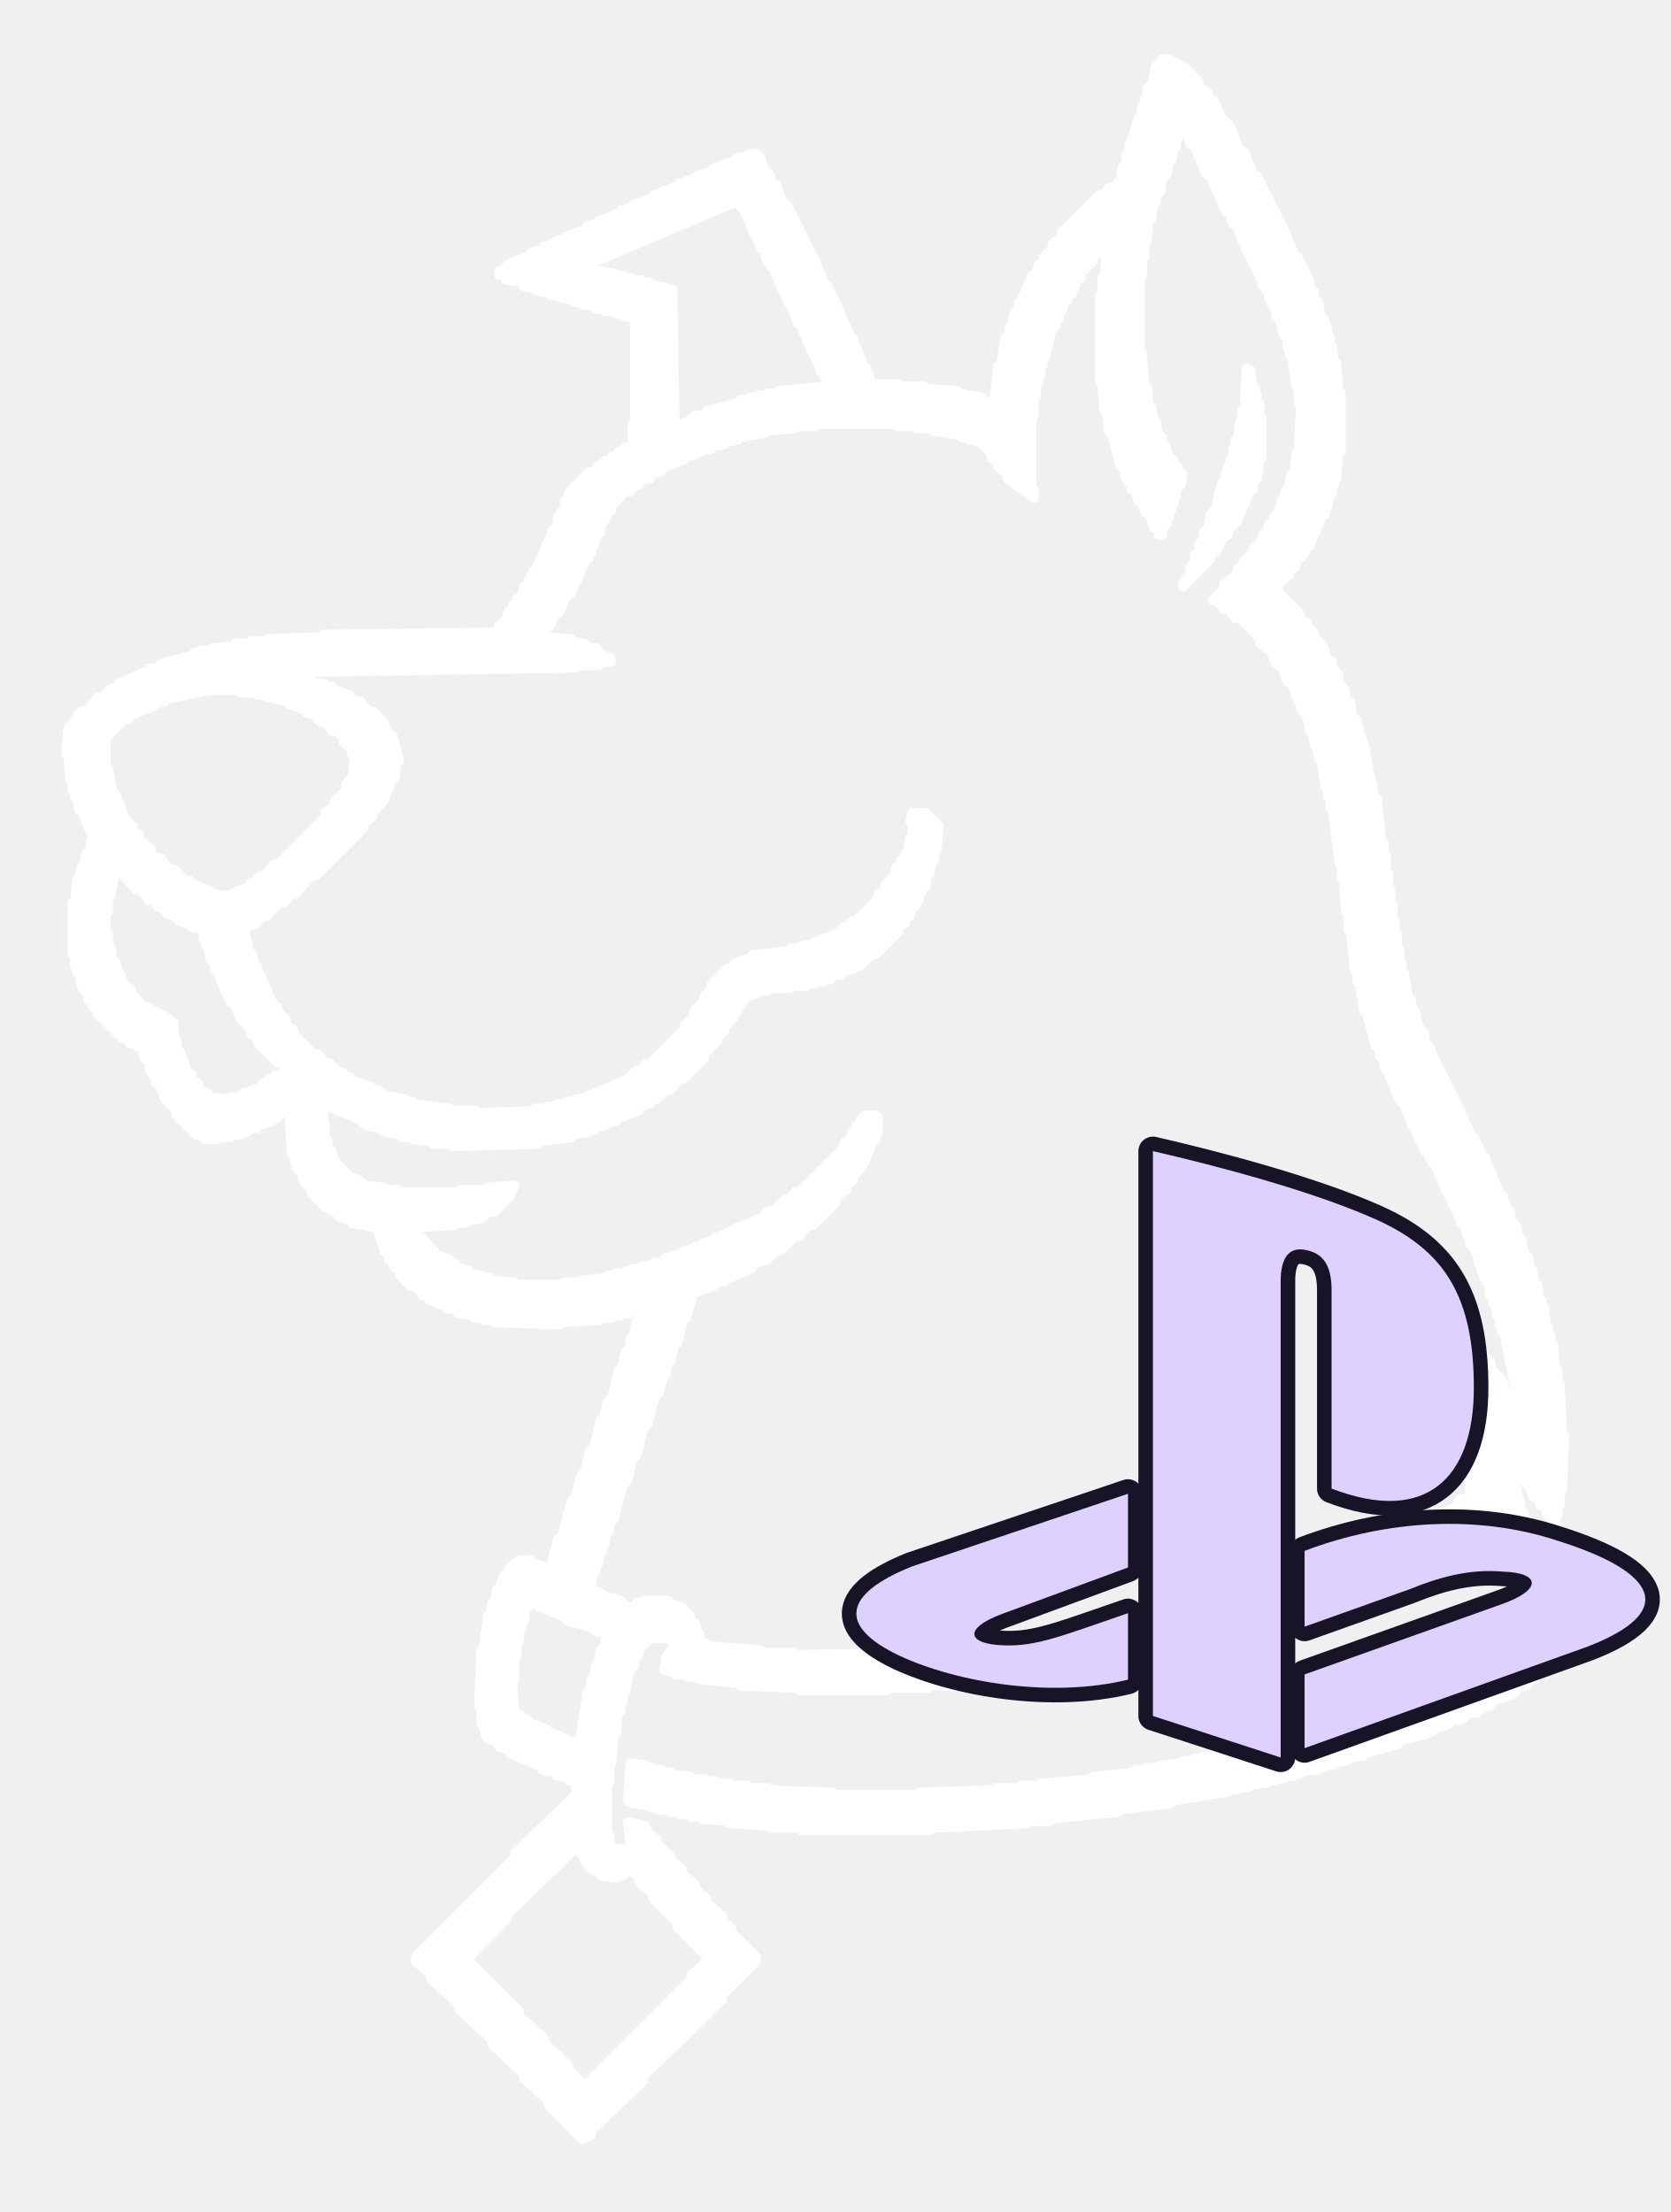
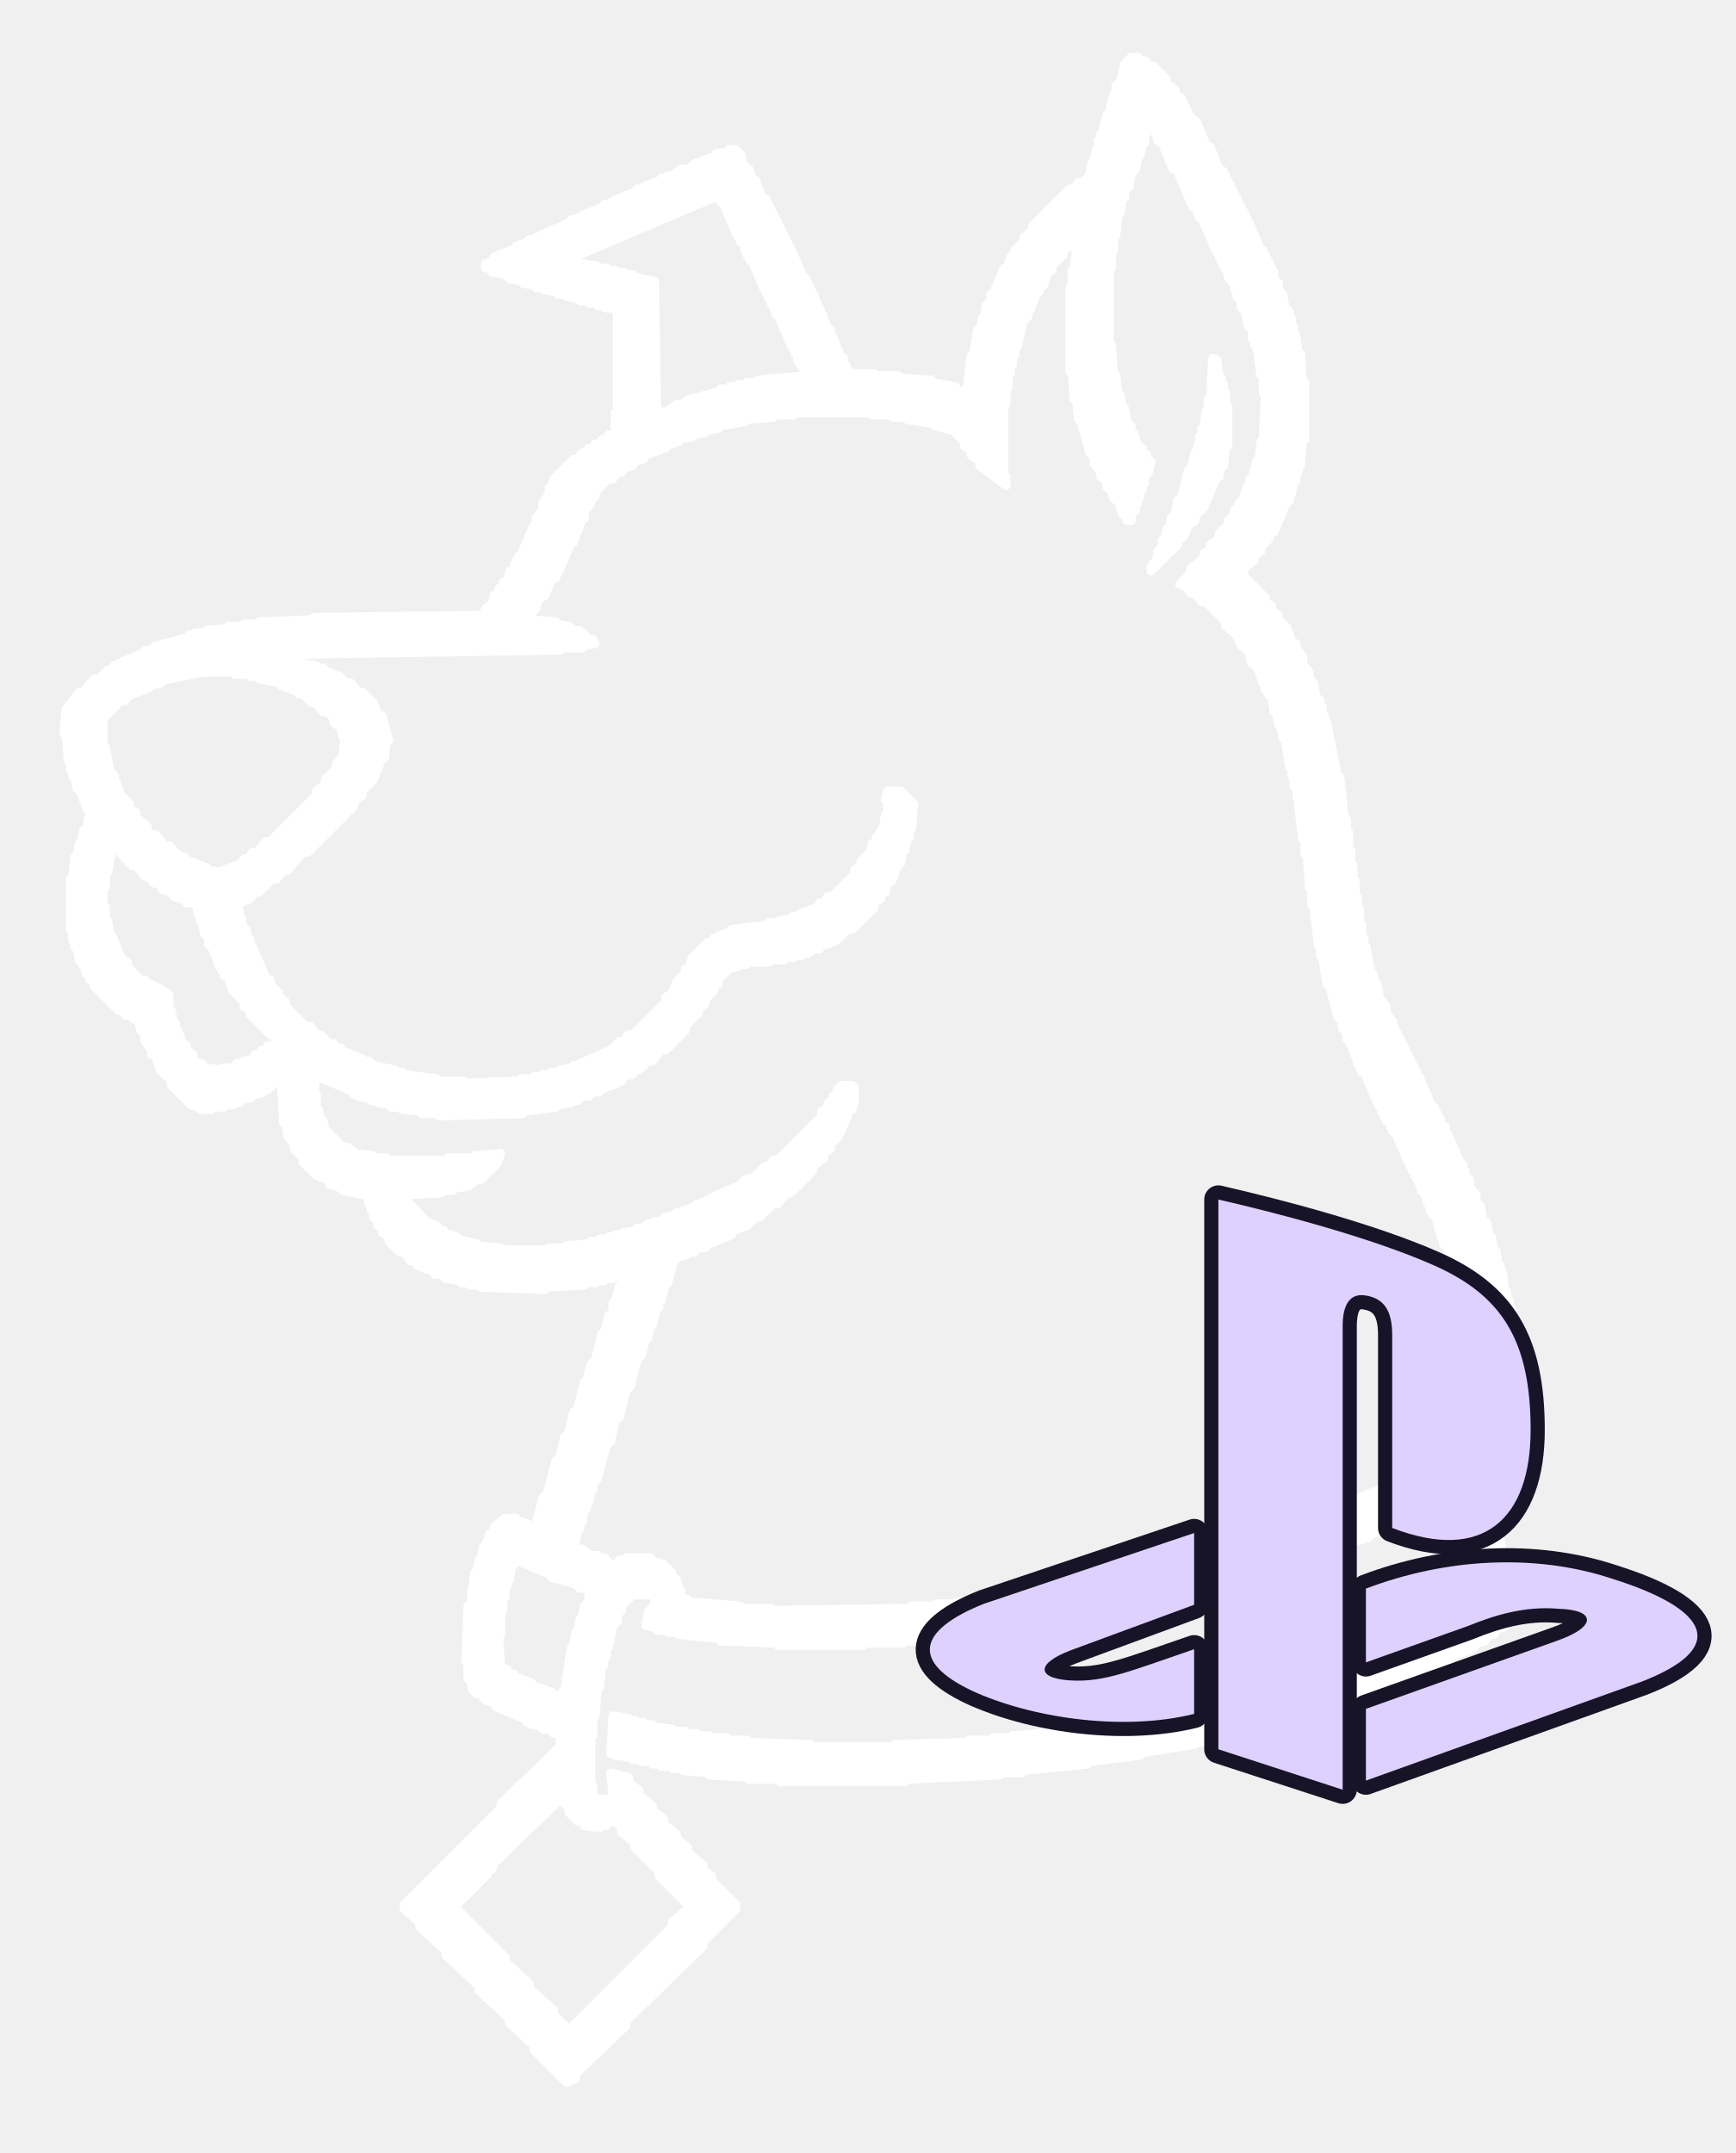
- <svg xmlns="http://www.w3.org/2000/svg" viewBox="200 100 740 980">
+ <svg xmlns="http://www.w3.org/2000/svg" viewBox="200 100 790 980">
  <path fill="white" fill-rule="evenodd" stroke="white" stroke-width="4" stroke-linejoin="round" d="M715 126L718 126L718 127L722 128L723 130L725 130L731 136L731 138L735 141L735 143L738 145L741 152L745 156L749 166L751 167L755 177L757 178L757 180L758 180L758 182L759 182L759 184L760 184L760 186L761 186L761 188L762 188L762 190L763 190L763 192L764 192L764 194L765 194L765 196L766 196L766 198L767 198L767 200L768 200L774 214L775 214L775 216L776 216L776 218L777 218L777 220L778 220L778 222L779 222L779 224L780 224L780 227L782 229L782 232L784 234L785 240L787 242L787 245L788 245L788 249L789 249L789 253L790 253L791 261L792 261L793 274L794 274L794 300L793 300L792 312L791 312L791 315L790 315L790 319L789 319L788 325L787 325L787 328L786 328L780 342L778 343L778 345L774 349L774 351L771 353L771 355L767 358L765 363L767 363L776 372L776 374L779 376L779 378L782 380L782 382L786 386L788 392L790 393L790 395L793 399L793 402L796 406L796 409L798 411L799 417L801 419L801 422L802 422L802 426L803 426L803 429L804 429L809 454L810 454L812 473L813 473L813 479L814 479L814 487L815 487L815 494L816 494L816 501L817 501L817 508L818 508L818 514L819 514L819 521L820 521L820 527L821 527L821 531L822 531L824 543L825 543L826 548L827 548L828 554L831 558L831 561L834 565L834 568L835 568L835 570L836 570L836 572L837 572L837 574L838 574L838 576L839 576L839 578L840 578L840 580L841 580L841 582L842 582L842 584L843 584L843 586L844 586L844 588L845 588L845 590L846 590L852 604L853 604L853 606L854 606L854 608L855 608L855 610L856 610L856 612L858 613L858 616L859 616L865 630L866 630L866 633L867 633L867 635L869 637L869 640L872 644L872 647L874 649L875 655L877 657L878 663L879 663L880 669L881 669L882 676L883 676L883 679L884 679L885 688L886 688L886 692L887 692L887 696L888 696L889 707L890 707L890 713L891 713L892 736L893 736L892 760L891 760L891 767L890 767L890 771L889 771L889 775L885 771L885 769L882 767L882 765L879 763L877 758L874 756L874 754L871 752L871 750L869 748L868 748L868 750L869 750L869 754L870 754L871 760L872 760L872 764L873 764L874 770L875 770L875 773L876 773L876 777L877 777L877 780L878 780L880 792L881 792L881 795L882 795L884 807L885 807L885 812L886 812L887 822L888 822L888 828L889 828L889 836L884 841L882 841L880 844L878 844L876 847L872 848L871 850L861 854L860 856L858 856L854 859L851 859L847 862L844 862L840 865L837 865L833 868L821 871L819 873L804 877L804 878L797 879L797 880L791 881L791 882L787 882L787 883L784 883L784 884L776 885L776 886L773 886L773 887L769 887L769 888L765 888L765 889L761 889L761 890L753 891L753 892L748 892L748 893L744 893L744 894L719 898L719 899L695 902L695 903L665 906L665 907L655 907L655 908L612 910L612 911L555 911L555 910L541 910L541 909L523 908L523 907L511 906L511 905L506 905L506 904L501 904L501 903L497 903L497 902L492 902L492 901L488 901L488 900L480 899L480 898L478 898L479 881L486 882L486 883L489 883L489 884L493 884L493 885L497 885L497 886L506 887L506 888L512 888L512 889L517 889L517 890L523 890L523 891L531 891L531 892L540 892L540 893L569 894L569 895L607 895L607 894L641 893L641 892L652 892L652 891L661 891L661 890L684 888L684 887L703 885L703 884L708 884L708 883L714 883L714 882L724 881L724 880L729 880L729 879L733 879L733 878L737 878L737 877L742 877L742 876L746 876L746 875L766 871L766 870L769 870L769 869L773 869L773 868L780 867L780 866L786 865L786 864L790 864L790 863L796 862L796 861L799 861L799 860L805 859L807 857L814 856L816 854L821 853L821 852L827 851L829 849L832 849L834 847L839 846L839 845L842 845L842 844L848 842L848 841L851 841L851 840L859 837L860 835L866 833L870 829L872 829L870 818L869 818L869 813L868 813L868 808L867 808L867 804L866 804L866 800L865 800L865 796L864 796L863 789L862 789L860 778L858 778L852 784L850 784L849 786L847 786L844 789L840 790L839 792L837 792L837 793L823 799L823 800L820 800L820 801L818 801L814 804L811 804L809 806L806 806L804 808L798 809L796 811L793 811L793 812L787 813L787 814L784 814L784 815L778 816L778 817L772 818L772 819L769 819L769 820L765 820L765 821L762 821L762 822L758 822L758 823L755 823L755 824L751 824L751 825L748 825L748 826L736 828L736 829L731 829L731 830L727 830L727 831L718 832L718 833L708 834L708 835L704 835L704 836L698 836L698 837L693 837L693 838L675 840L675 841L668 841L668 842L661 842L661 843L654 843L654 844L624 846L624 847L611 847L611 848L593 848L593 849L554 849L554 848L528 847L528 846L509 844L509 843L504 843L504 842L499 842L499 841L494 840L495 834L498 830L498 827L497 826L488 826L483 831L483 833L481 835L481 838L479 840L477 850L476 850L476 854L475 854L475 858L474 858L473 868L472 868L471 881L470 881L470 890L469 890L469 913L470 913L470 917L472 919L477 919L479 917L478 907L486 909L487 912L491 915L491 917L497 922L497 924L502 928L502 930L508 935L508 937L513 941L513 943L520 949L520 951L524 954L524 956L535 967L535 969L520 984L520 986L485 1020L485 1022L462 1044L462 1046L458 1048L443 1033L443 1031L432 1021L432 1019L418 1006L418 1004L403 990L403 988L391 977L391 975L384 969L384 967L428 923L428 921L455 895L455 890L454 889L452 889L450 887L447 887L445 885L442 885L442 884L440 884L440 883L426 877L425 875L421 874L419 871L417 871L415 869L414 864L413 864L413 856L412 856L413 831L414 831L416 816L417 816L418 810L419 810L420 804L421 804L423 798L425 797L425 795L430 791L435 791L435 792L441 794L441 795L444 794L447 782L449 780L453 765L455 763L457 754L459 752L461 743L463 741L466 729L467 729L469 721L471 719L474 707L475 707L477 699L479 697L479 693L480 693L482 685L484 683L484 680L479 681L479 682L475 682L475 683L471 683L471 684L466 684L466 685L448 686L448 687L419 686L419 685L414 685L414 684L410 684L410 683L403 682L401 680L398 680L398 679L390 676L389 674L387 674L384 670L382 670L377 665L377 663L374 661L374 659L372 658L372 656L370 654L370 651L369 651L369 648L368 648L367 644L356 642L356 641L350 639L349 637L344 635L338 629L338 627L334 623L334 621L331 617L330 611L329 611L328 592L326 592L322 596L320 596L320 597L314 599L314 600L311 600L309 602L306 602L306 603L302 603L302 604L296 604L296 605L291 605L291 604L287 603L278 594L278 592L273 587L271 581L269 580L269 578L266 574L266 571L264 569L263 564L261 564L261 563L257 562L256 560L254 560L243 549L243 547L241 546L241 544L239 543L239 541L236 537L235 531L234 531L234 528L233 528L233 523L232 523L232 500L233 500L234 490L235 490L236 484L237 484L238 478L240 476L240 473L241 473L241 469L240 469L236 459L235 459L234 453L233 453L233 450L232 450L232 446L231 446L230 434L229 434L230 423L236 415L238 415L243 409L245 409L249 405L251 405L252 403L254 403L254 402L256 402L256 401L266 397L266 396L269 396L271 394L286 390L286 389L289 389L289 388L294 388L294 387L304 386L304 385L311 385L311 384L318 384L318 383L343 382L343 381L420 380L421 377L424 375L425 371L427 370L427 368L429 367L429 365L431 364L432 360L434 359L434 357L435 357L435 355L436 355L436 353L437 353L443 339L444 339L444 336L447 332L447 329L450 325L450 322L451 322L452 318L461 309L463 309L465 306L467 306L468 304L470 304L471 302L473 302L474 300L476 300L477 298L479 298L481 296L480 295L480 288L481 288L481 241L475 240L475 239L472 239L472 238L468 238L468 237L464 237L464 236L458 235L458 234L454 234L454 233L448 232L448 231L444 231L444 230L438 229L438 228L432 227L430 225L424 224L423 222L421 222L421 220L424 219L425 217L427 217L427 216L435 213L435 212L441 210L441 209L444 209L444 208L446 208L446 207L460 201L460 200L463 200L463 199L465 199L465 198L475 194L475 193L478 193L478 192L480 192L480 191L490 187L490 186L493 186L493 185L501 182L501 181L504 181L504 180L506 180L510 177L513 177L517 174L520 174L520 173L526 171L526 170L532 169L532 168L535 168L537 170L539 176L541 177L542 181L544 182L547 190L549 191L549 193L550 193L550 195L551 195L551 197L552 197L552 199L553 199L553 201L554 201L554 203L555 203L555 205L556 205L556 207L557 207L557 209L558 209L558 211L559 211L559 213L560 213L566 227L567 227L567 229L568 229L568 231L569 231L569 233L570 233L570 235L571 235L571 238L572 238L572 240L573 240L577 250L578 250L578 253L579 253L583 263L584 263L584 266L585 266L586 270L598 270L598 271L609 271L609 272L624 273L624 274L635 276L635 277L640 279L642 262L643 262L645 250L647 248L647 245L648 245L649 239L651 237L651 234L652 234L657 222L659 221L660 217L662 216L662 214L666 210L666 208L670 205L670 203L687 186L689 186L691 183L693 183L696 180L697 174L698 174L699 168L700 168L700 164L701 164L701 161L702 161L703 155L704 155L704 152L705 152L706 146L707 146L707 143L708 143L708 139L710 137L712 129ZM723 157L722 157L722 161L721 161L721 165L720 165L719 171L718 171L717 177L715 179L714 185L712 187L712 190L711 190L710 197L709 197L708 207L707 207L707 214L706 214L706 222L705 222L705 257L706 257L707 271L708 271L709 280L710 280L711 286L712 286L713 292L715 294L715 297L716 297L718 303L720 304L720 306L722 307L722 309L724 310L723 315L721 317L721 320L720 320L720 323L719 323L719 326L718 326L718 329L717 329L717 332L715 334L715 337L713 337L713 335L711 334L709 328L707 327L706 323L704 322L703 318L701 317L701 315L698 311L698 308L696 306L692 291L691 291L690 282L689 282L688 269L687 269L687 231L688 231L688 223L689 223L690 212L691 212L691 208L692 208L692 205L691 205L690 208L687 210L687 212L684 214L684 216L679 221L679 223L677 224L675 230L673 231L673 233L672 233L669 241L668 241L668 244L666 246L663 258L662 258L662 262L661 262L661 266L660 266L660 270L659 270L659 276L658 276L658 284L657 284L657 317L658 317L658 321L646 312L646 310L642 307L642 305L639 303L639 301L634 296L626 294L626 293L613 291L613 290L606 290L606 289L597 289L597 288L561 288L561 289L552 289L552 290L539 291L539 292L527 294L527 295L521 296L521 297L515 298L515 299L509 300L509 301L503 303L503 304L500 304L500 305L494 307L493 309L489 310L488 312L484 313L483 315L481 315L479 318L477 318L471 324L471 326L469 327L469 329L466 333L466 336L465 336L463 342L462 342L462 345L461 345L461 347L460 347L454 361L453 361L453 363L451 364L448 371L445 373L444 377L441 380L441 382L453 383L453 384L459 385L461 387L464 387L468 391L470 391L471 393L465 394L465 395L455 395L455 396L327 398L328 400L338 401L338 402L344 403L344 404L347 404L347 405L355 408L356 410L360 411L363 415L365 415L370 420L372 425L374 426L377 437L376 437L375 445L374 445L370 455L365 460L365 462L361 465L361 467L340 488L338 488L331 496L329 496L326 500L324 500L318 506L316 506L314 509L309 511L308 515L309 515L309 518L310 518L310 521L312 523L313 528L314 528L314 531L315 531L321 545L323 546L323 548L327 552L327 554L330 556L330 558L339 567L341 567L344 571L346 571L350 575L352 575L353 577L355 577L355 578L365 582L365 583L368 583L370 585L380 587L380 588L383 588L383 589L399 591L399 592L411 592L411 593L437 592L437 591L443 591L443 590L447 590L447 589L451 589L451 588L455 588L455 587L461 586L461 585L464 585L464 584L478 578L482 574L484 574L486 571L488 571L503 556L503 554L506 552L508 547L512 543L512 541L514 540L515 536L522 529L524 529L525 527L527 527L527 526L533 524L533 523L550 521L550 520L555 520L555 519L561 518L561 517L564 517L564 516L572 513L573 511L575 511L577 508L579 508L589 498L589 496L592 494L592 492L596 488L597 484L599 483L599 481L602 477L603 471L604 471L604 464L603 464L604 460L610 460L616 466L615 477L614 477L614 481L613 481L612 487L611 487L610 493L609 493L606 501L604 502L603 506L601 507L601 509L598 511L598 513L588 523L586 523L581 528L579 528L579 529L573 531L573 532L570 532L568 534L565 534L565 535L561 535L561 536L557 536L557 537L550 537L550 538L540 538L540 539L536 539L536 540L532 541L527 546L527 548L525 549L525 551L521 555L521 557L518 559L518 561L512 567L512 569L503 578L501 578L497 583L495 583L491 587L489 587L488 589L484 590L483 592L481 592L481 593L473 596L473 597L470 597L468 599L465 599L463 601L460 601L460 602L453 603L453 604L438 606L438 607L400 608L400 607L392 607L392 606L383 605L383 604L378 604L378 603L372 602L372 601L369 601L369 600L363 599L363 598L361 598L361 597L347 591L346 589L344 589L343 598L344 598L344 605L345 605L346 610L347 610L348 614L356 622L358 622L362 625L370 626L370 627L376 627L376 628L404 628L404 627L416 627L416 626L428 625L426 630L419 637L417 637L413 640L406 641L406 642L401 642L401 643L383 644L394 656L399 658L400 660L402 660L402 661L408 663L408 664L417 666L417 667L428 668L428 669L450 669L450 668L458 668L458 667L469 666L469 665L473 665L473 664L477 664L477 663L480 663L480 662L484 662L484 661L490 660L490 659L493 659L495 657L498 657L498 656L501 656L503 654L508 653L508 652L511 652L511 651L517 649L517 648L520 648L520 647L522 647L522 646L524 646L524 645L538 639L539 637L543 636L548 631L550 631L552 628L554 628L574 608L574 606L577 604L577 602L579 601L579 599L581 598L581 596L583 594L588 594L589 595L589 602L588 602L588 605L587 605L582 617L578 621L578 623L575 625L575 627L570 631L570 633L560 643L558 643L554 648L552 648L546 654L544 654L540 658L534 660L533 662L531 662L531 663L521 667L521 668L518 668L516 670L513 670L513 671L507 673L504 684L503 684L501 692L500 692L500 695L499 695L497 703L496 703L495 709L494 709L492 717L490 719L487 731L485 733L482 745L480 747L478 756L476 758L472 773L470 775L470 778L469 778L468 784L467 784L467 787L466 787L465 793L464 793L464 796L463 796L462 802L461 802L462 805L465 805L469 808L472 808L472 809L475 809L478 812L476 814L474 814L468 820L467 823L464 823L462 821L451 818L451 817L437 811L437 810L434 810L434 812L433 812L432 819L431 819L431 822L430 822L430 827L429 827L429 833L428 833L428 844L427 844L428 859L431 860L432 862L434 862L434 863L442 866L442 867L448 869L448 870L451 870L451 871L455 872L455 873L456 873L456 870L457 870L460 850L461 850L462 843L463 843L464 837L465 837L466 831L468 829L468 826L470 825L471 821L476 817L476 815L479 812L481 812L482 810L485 810L485 809L496 809L496 810L502 812L506 816L506 818L508 819L509 824L510 824L510 828L513 828L513 829L537 831L537 832L551 832L551 833L615 832L615 831L626 831L626 830L636 830L636 829L645 829L645 828L667 826L667 825L673 825L673 824L679 824L679 823L684 823L684 822L690 822L690 821L701 820L701 819L710 818L710 817L715 817L715 816L719 816L719 815L723 815L723 814L727 814L727 813L731 813L731 812L739 811L739 810L743 810L743 809L746 809L746 808L750 808L750 807L760 805L760 804L763 804L763 803L767 803L767 802L773 801L773 800L776 800L778 798L790 795L792 793L795 793L797 791L800 791L800 790L802 790L804 788L807 788L809 786L812 786L812 785L814 785L814 784L816 784L816 783L830 777L831 775L835 774L836 772L838 772L839 770L844 768L847 764L849 764L851 762L851 756L852 756L851 727L850 727L850 720L849 720L848 710L847 710L847 706L846 706L846 702L845 702L845 698L844 698L844 694L843 694L842 688L841 688L840 682L843 683L851 691L851 693L854 695L854 697L857 699L857 701L860 703L861 707L865 711L865 713L866 713L867 717L869 718L871 724L873 725L866 690L865 690L865 687L864 687L864 683L863 683L862 677L861 677L861 674L860 674L859 668L857 666L857 663L856 663L856 660L855 660L854 655L851 651L851 648L850 648L848 642L847 642L847 639L846 639L846 637L845 637L845 635L844 635L844 633L843 633L843 631L842 631L842 629L841 629L835 615L834 615L834 613L833 613L833 611L831 610L831 608L830 608L830 606L829 606L829 604L828 604L828 602L827 602L821 588L820 588L820 586L819 586L819 584L818 584L818 581L817 581L814 573L813 573L813 570L811 568L811 565L809 563L805 548L804 548L802 535L801 535L801 530L800 530L798 512L797 512L797 504L796 504L795 489L794 489L794 482L793 482L790 458L789 458L789 453L788 453L788 449L787 449L785 436L784 436L783 430L782 430L781 424L780 424L779 418L776 414L776 411L775 411L772 403L770 402L768 396L765 394L763 389L758 385L758 383L749 374L747 374L744 370L742 370L740 367L737 366L742 361L742 359L748 354L748 352L751 350L751 348L755 345L755 343L759 339L759 337L761 336L762 332L764 331L764 329L765 329L768 321L769 321L769 318L770 318L772 310L773 310L774 301L775 301L776 279L775 279L775 271L774 271L772 257L771 257L771 254L770 254L770 250L768 248L767 242L765 240L765 237L763 235L763 232L762 232L762 230L759 226L759 223L758 223L758 221L757 221L757 219L756 219L756 217L755 217L755 215L754 215L754 213L753 213L747 199L746 199L746 197L745 197L745 195L743 194L743 192L742 192L736 178L734 177L729 165L727 164L726 160ZM525 190L459 218L459 219L472 221L472 222L476 222L476 223L480 223L480 224L484 224L484 225L488 225L488 226L498 228L499 288L504 287L508 284L511 284L513 282L528 278L528 277L532 277L532 276L536 276L536 275L540 275L540 274L545 274L545 273L566 271L566 268L563 264L563 261L562 261L562 259L561 259L561 257L560 257L554 243L553 243L553 240L552 240L552 238L551 238L551 236L550 236L550 234L549 234L549 232L548 232L542 218L541 218L541 216L540 216L540 214L539 214L539 211L537 210L537 208L536 208L536 206L535 206L529 192L528 192L528 190ZM752 263L754 264L755 272L756 272L756 275L757 275L757 279L758 279L758 285L759 285L759 303L758 303L757 312L755 314L755 317L754 317L748 331L744 335L744 337L741 339L739 344L736 346L736 348L724 360L724 358L727 354L727 351L729 349L729 346L731 344L731 341L733 339L733 336L735 334L736 328L738 326L741 314L742 314L744 306L745 306L745 303L746 303L746 299L747 299L747 295L748 295L749 287L750 287L750 282L751 282ZM292 406L273 410L273 411L268 412L268 413L258 417L257 419L255 419L247 427L247 440L248 440L250 451L252 453L252 456L253 456L255 462L259 466L259 468L262 470L262 472L267 476L267 478L269 480L271 480L275 485L277 485L282 490L284 490L284 491L294 495L294 496L302 497L302 496L310 493L311 491L313 491L315 488L317 488L321 483L323 483L344 462L344 460L348 457L348 455L353 450L353 448L356 444L357 435L356 435L355 431L352 429L352 427L349 424L347 424L344 420L342 420L338 416L336 416L336 415L328 412L328 411L318 409L318 408L314 408L314 407L307 407L307 406ZM253 486L251 487L249 497L248 497L248 504L247 504L247 513L248 513L248 519L249 519L250 526L251 526L255 536L258 538L258 540L264 546L266 546L267 548L269 548L269 549L271 549L271 550L273 550L277 553L277 560L278 560L279 566L280 566L280 569L281 569L283 575L285 576L285 578L288 580L288 582L290 584L292 584L293 586L302 587L302 586L306 586L308 584L311 584L311 583L315 582L316 580L318 580L319 578L321 578L322 576L324 576L328 571L323 571L314 562L314 560L311 558L311 556L306 551L304 545L302 544L302 542L301 542L301 540L300 540L296 530L295 530L295 527L293 525L292 519L291 519L291 516L290 516L290 513L288 511L285 511L285 510L279 508L278 506L274 505L272 502L270 502L268 499L266 499L262 494L260 494ZM456 918L425 948L424 951L422 951L422 953L407 968L430 991L430 993L441 1003L441 1005L452 1015L452 1017L458 1023L460 1023L506 977L506 975L513 969L513 967L500 954L500 952L489 941L489 939L483 934L483 932L480 929L478 929L476 931L473 931L473 932L466 931L465 929L463 929L459 925L459 923L457 921L457 918Z" />
-   <g transform="translate(580 610) scale(.46) translate(-221 -157)" fill="#ded1ff" stroke="#161426" stroke-width="28" stroke-linejoin="round" paint-order="stroke fill">
+   <g transform="translate(624 646) scale(.46) translate(-221 -157)" fill="#ded1ff" stroke="#161426" stroke-width="28" stroke-linejoin="round" paint-order="stroke fill">
    <path d="M505 157 C566 171 657 195 718 222 C786 252 814 297 814 385 C814 472 768 517 677 482 V291 C677 267 669 255 651 252 C634 249 628 263 628 282 V741 L505 701 Z" />
    <path d="M481 487 V558 L359 603 C322 617 326 632 362 633 C393 634 417 624 481 602 V666 C408 684 317 669 261 643 C200 614 208 583 273 557 Z" />
    <path d="M651 542 C730 512 818 507 894 532 C993 563 1009 601 924 634 L651 732 V661 L839 594 C880 580 879 563 842 562 C809 559 779 568 752 579 L651 615 Z" />
  </g>
</svg>
